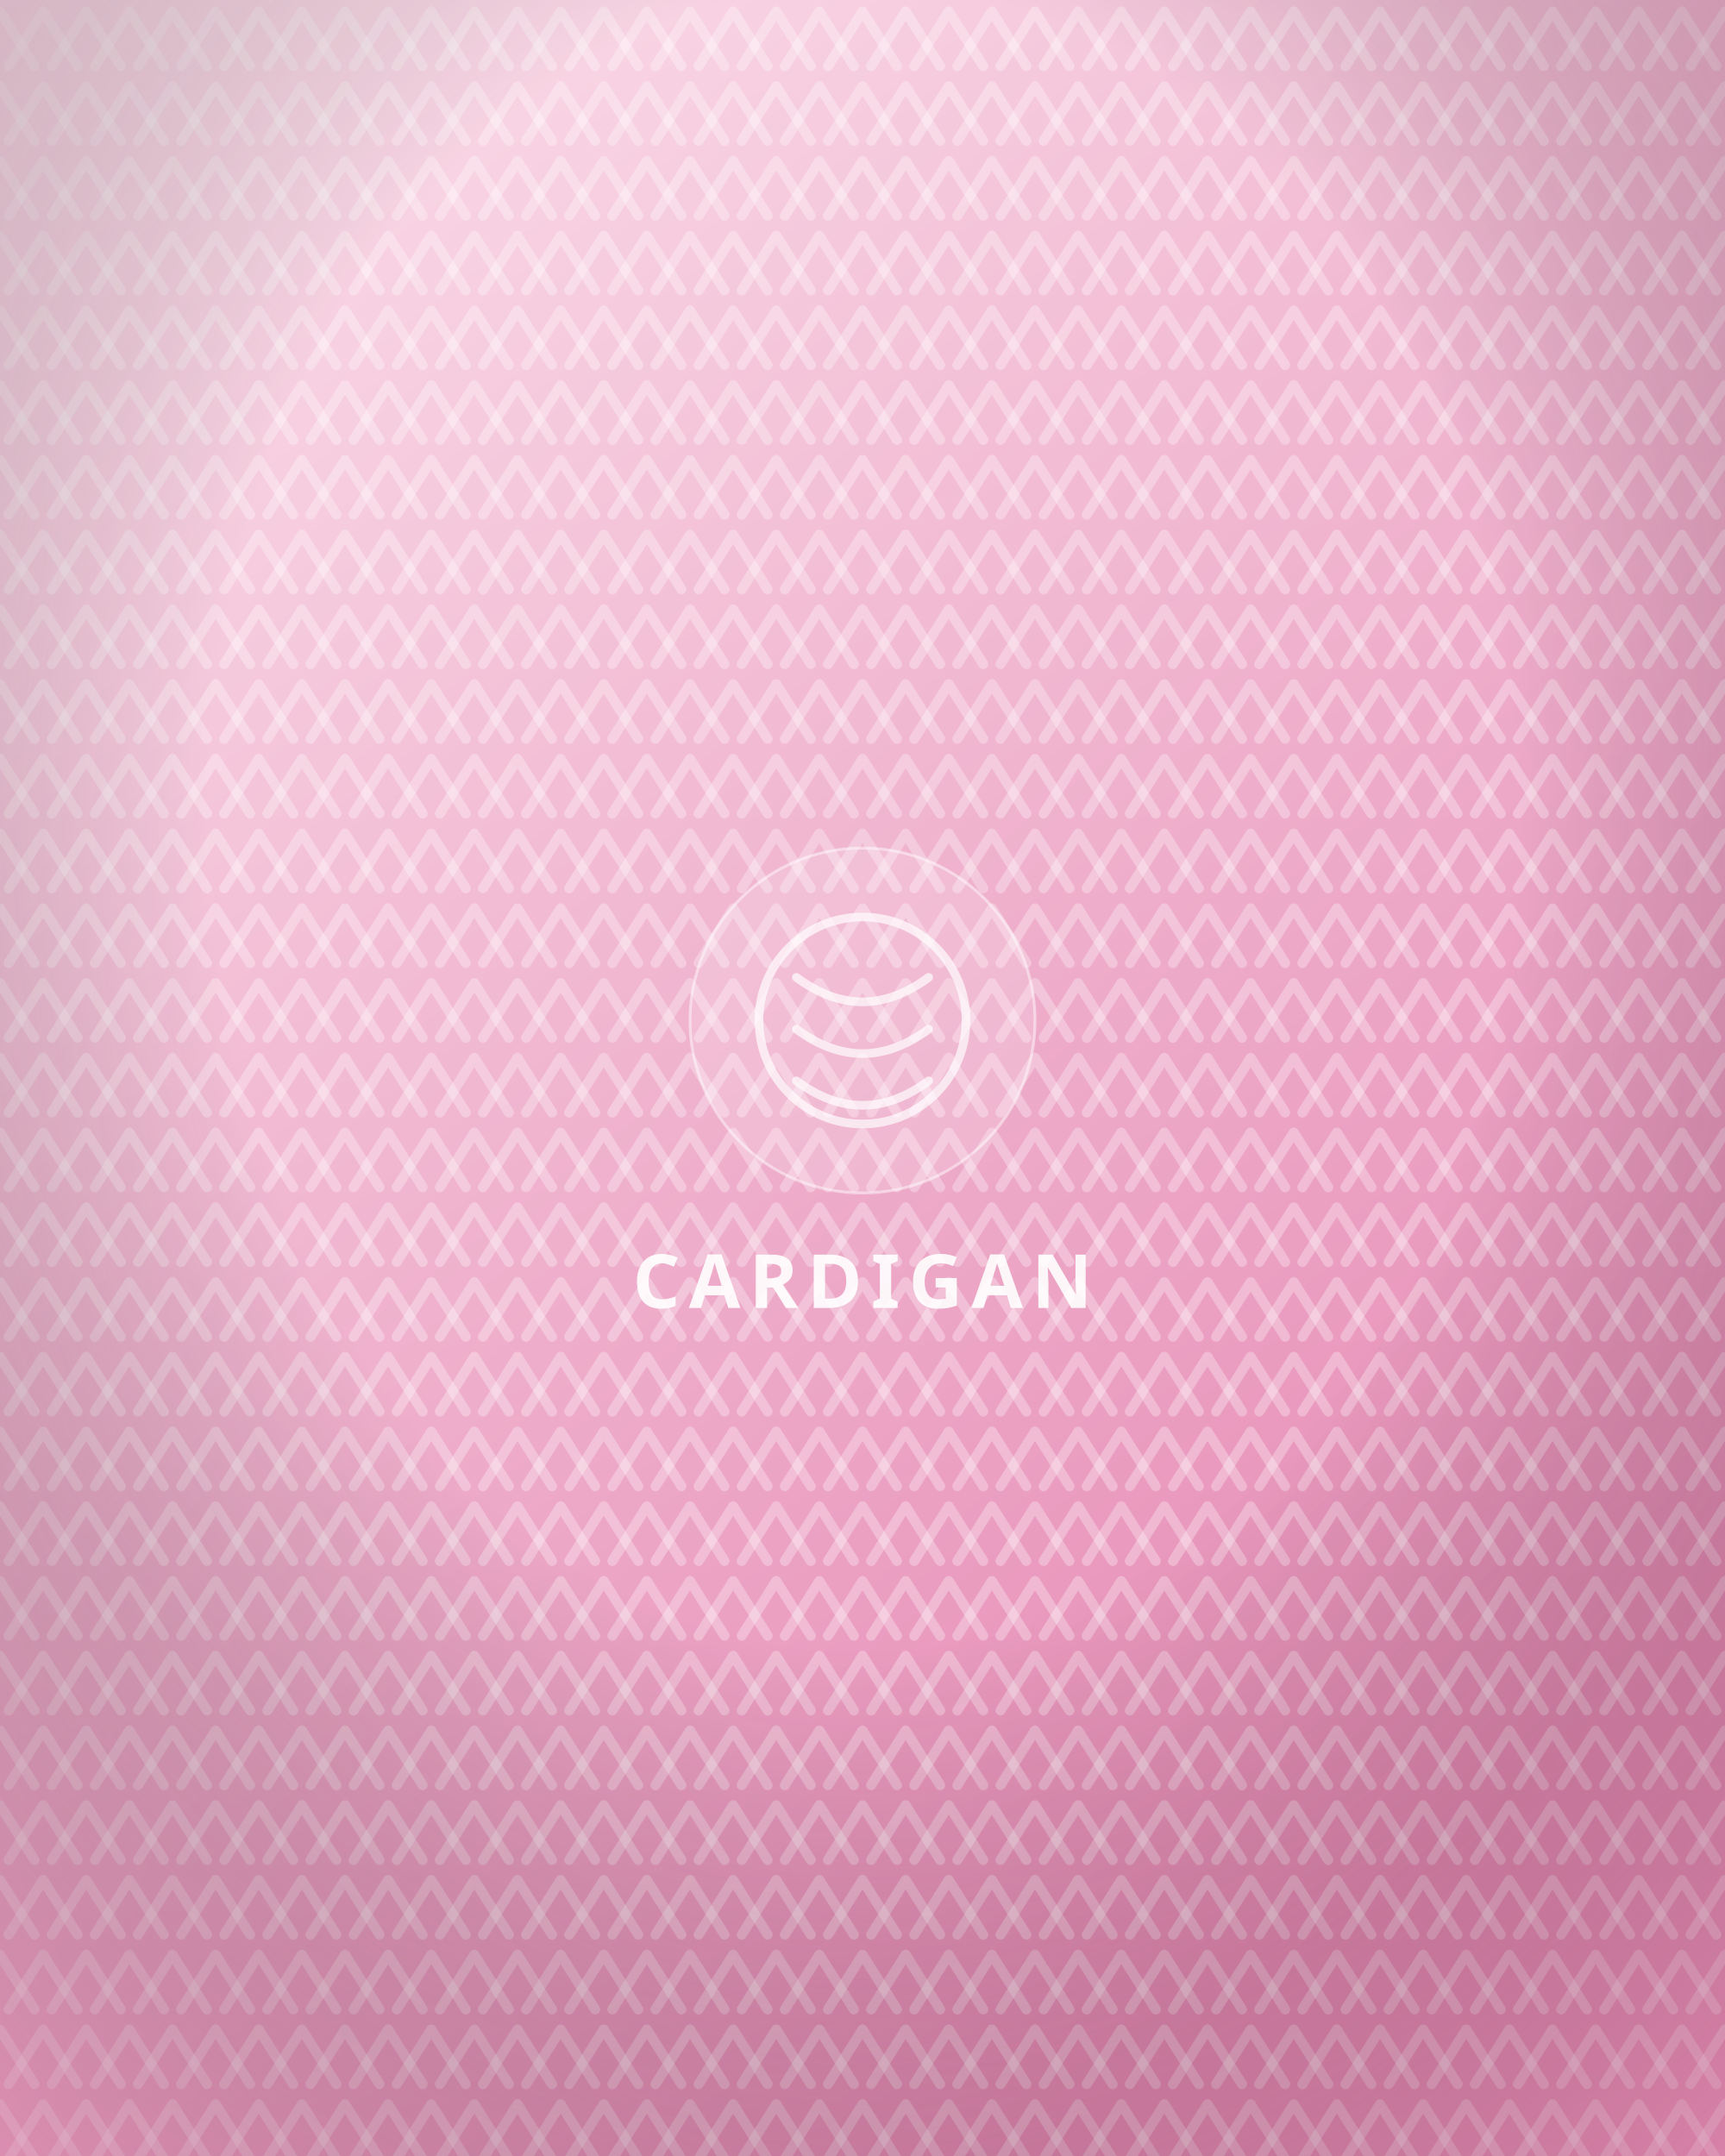
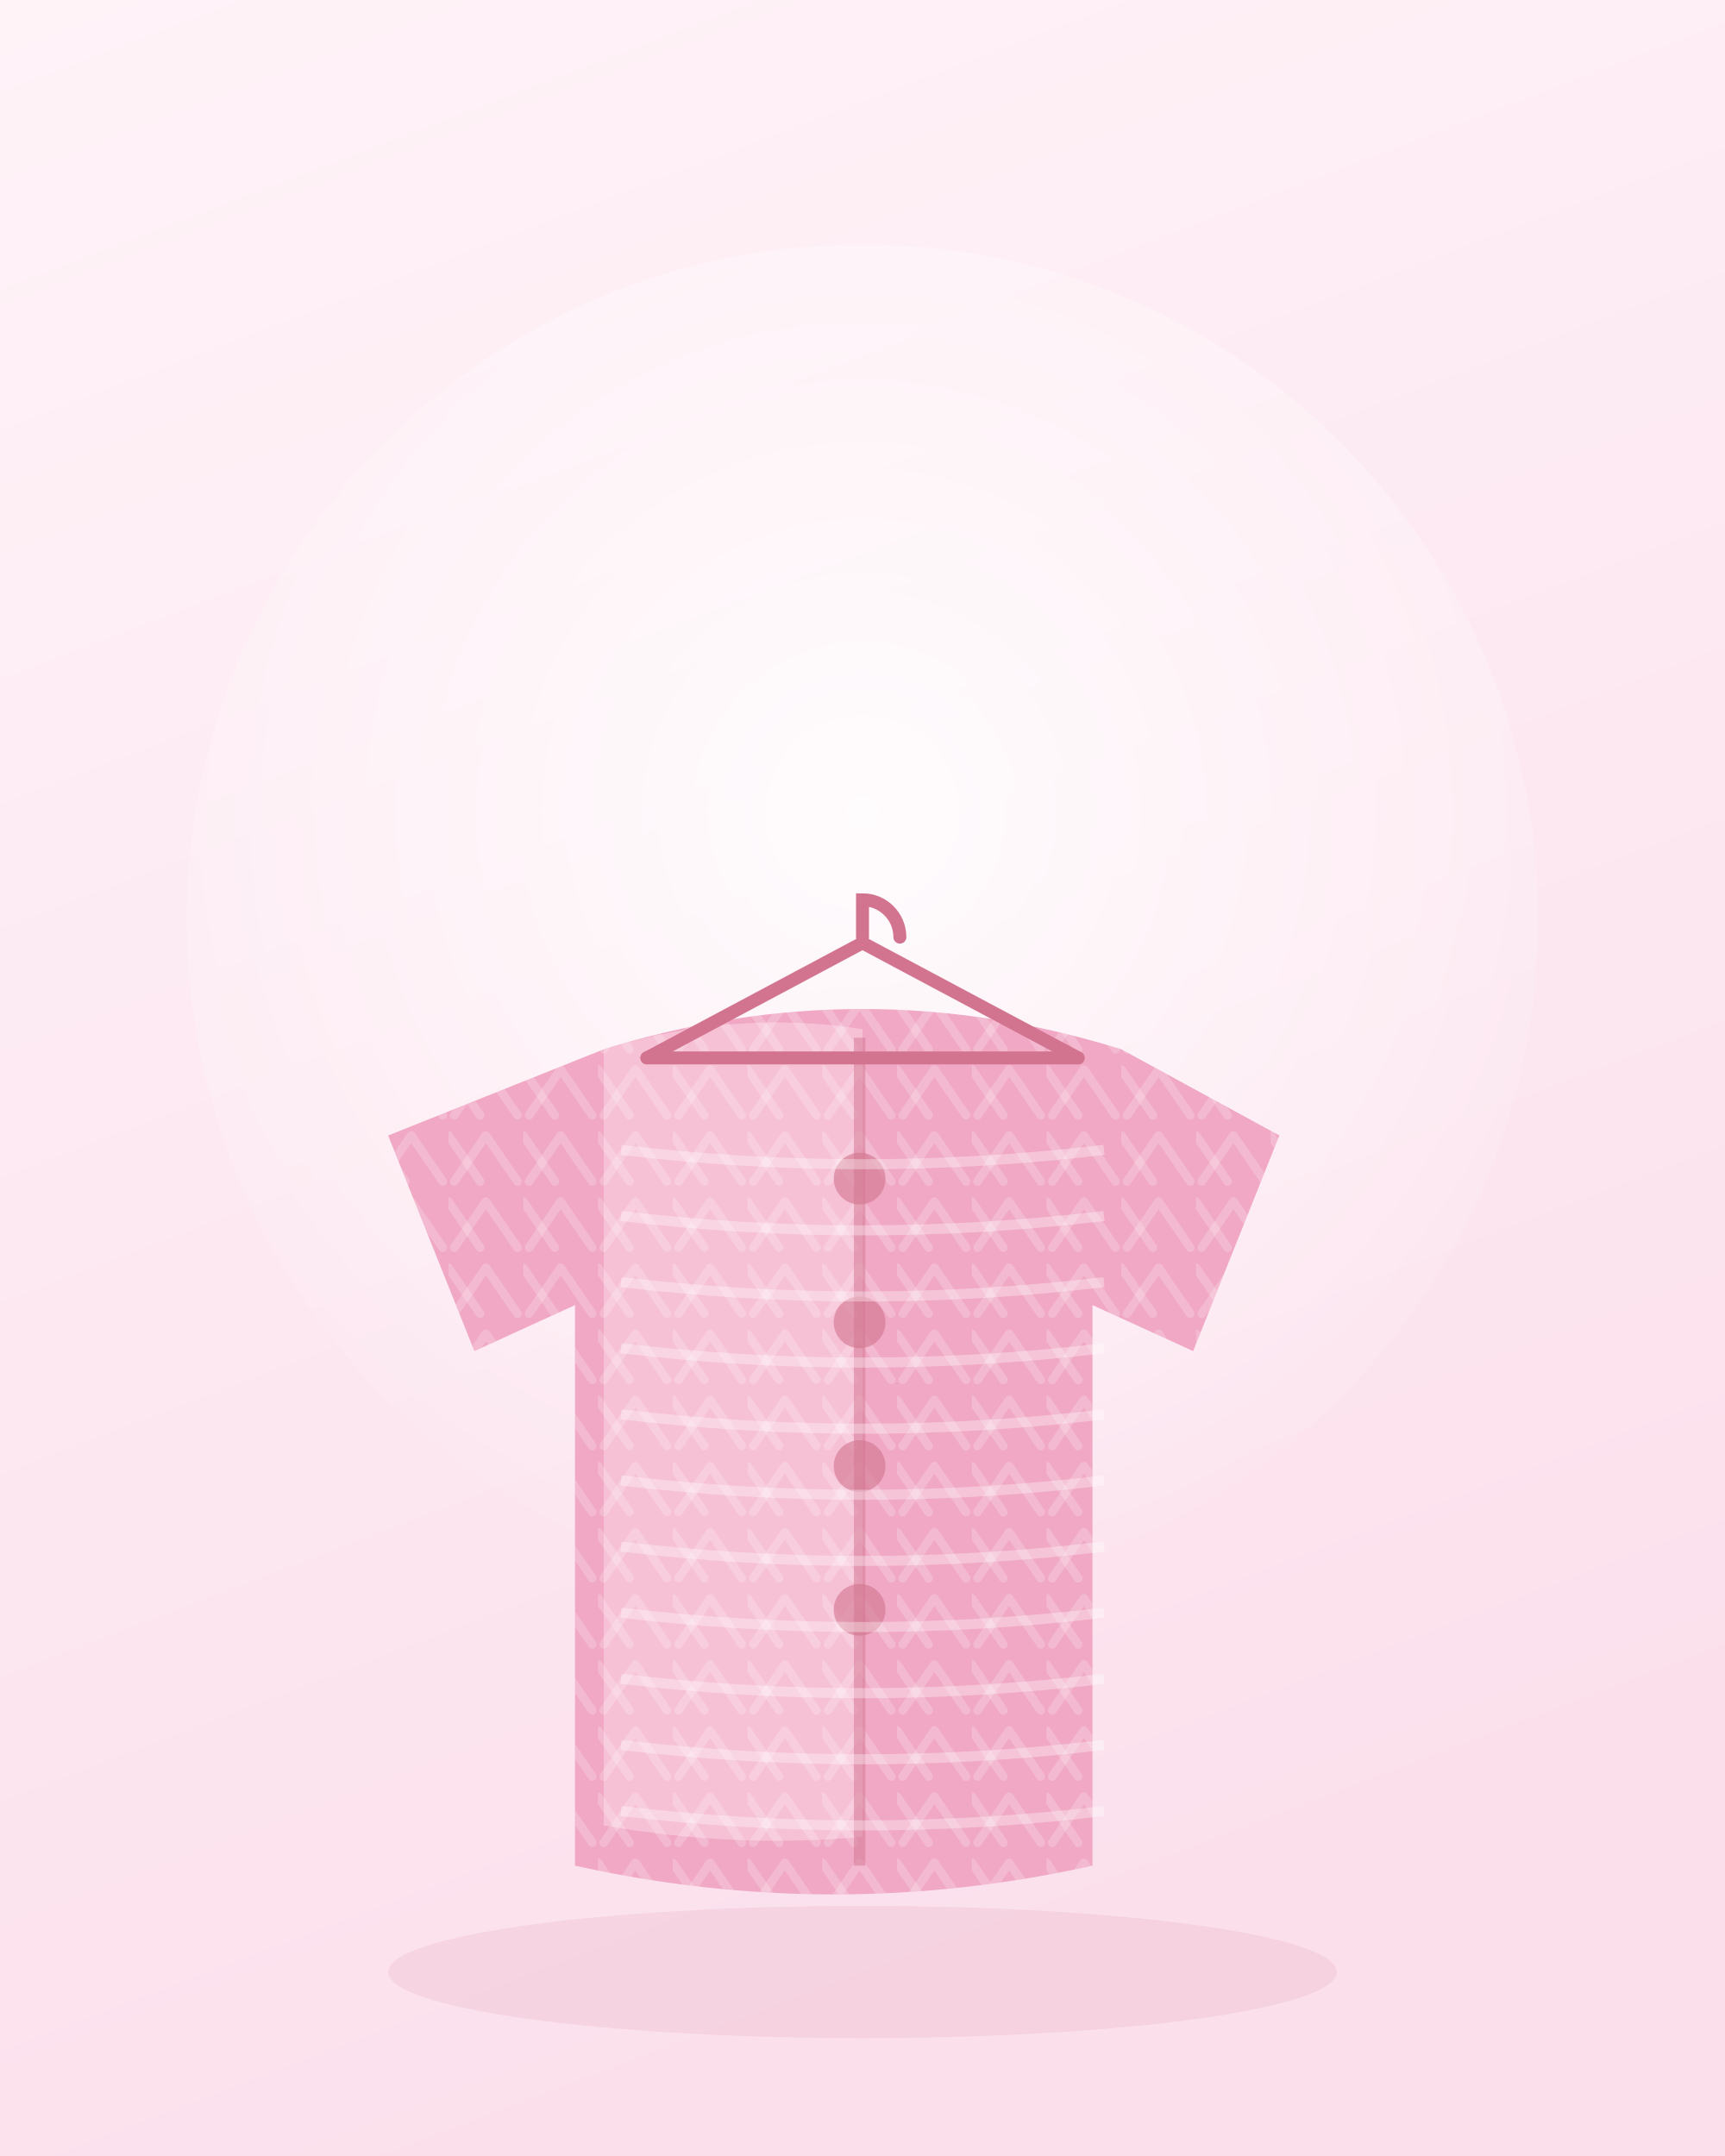
- <svg xmlns="http://www.w3.org/2000/svg" viewBox="0 0 1200 1500" width="1200" height="1500" role="img" aria-label="Cardigan crochet">
+ <svg xmlns="http://www.w3.org/2000/svg" viewBox="0 0 1200 1500" width="1200" height="1500" role="img">
  <defs>
-     <linearGradient id="g" x1="0" y1="0" x2="0.6" y2="1">
-       <stop offset="0" stop-color="#fce3ed" />
-       <stop offset="1" stop-color="#e589b3" />
+     <linearGradient id="bg" x1="0" y1="0" x2="0.3" y2="1">
+       <stop offset="0" stop-color="#fff3f8" />
+       <stop offset="1" stop-color="#fbe0ec" />
    </linearGradient>
-     <pattern id="stitch" width="60" height="52" patternUnits="userSpaceOnUse">
-       <path d="M6 46 L30 8 L54 46" fill="none" stroke="#ffffff" stroke-opacity="0.30" stroke-width="7" stroke-linecap="round" stroke-linejoin="round" />
-       <path d="M-24 46 L0 8 L24 46" fill="none" stroke="#ffffff" stroke-opacity="0.30" stroke-width="7" stroke-linecap="round" stroke-linejoin="round" />
-       <path d="M36 46 L60 8 L84 46" fill="none" stroke="#ffffff" stroke-opacity="0.30" stroke-width="7" stroke-linecap="round" stroke-linejoin="round" />
+     <pattern id="stitch" width="52" height="46" patternUnits="userSpaceOnUse">
+       <path d="M4 40 L26 8 L48 40" fill="none" stroke="#fff" stroke-opacity="0.20" stroke-width="6" stroke-linecap="round" stroke-linejoin="round" />
+       <path d="M-22 40 L0 8 L22 40" fill="none" stroke="#fff" stroke-opacity="0.20" stroke-width="6" stroke-linecap="round" stroke-linejoin="round" />
    </pattern>
-     <radialGradient id="vig" cx="0.5" cy="0.38" r="0.85">
-       <stop offset="0.45" stop-color="#000" stop-opacity="0" />
-       <stop offset="1" stop-color="#e589b3" stop-opacity="0.55" />
+     <radialGradient id="glow" cx="0.5" cy="0.42" r="0.62">
+       <stop offset="0" stop-color="#ffffff" stop-opacity="0.85" />
+       <stop offset="1" stop-color="#ffffff" stop-opacity="0" />
    </radialGradient>
+     <clipPath id="objclip">
+       <path d="M420 730 q180-56 360 0 l110 60 -60 150 -70-32 v390 q-180 40-360 0 V908 l-70 32 -60-150 Z" />
+       <path d="M420 730 q90-28 180-14 v562 q-90 8-180-8 Z" />
+     </clipPath>
  </defs>
-   <rect width="1200" height="1500" fill="url(#g)" />
-   <rect width="1200" height="1500" fill="url(#stitch)" />
-   <rect width="1200" height="1500" fill="url(#vig)" />
-   <g opacity="0.92" transform="translate(600 710)">
-     <circle r="120" fill="#ffffff" fill-opacity="0.16" />
-     <circle r="120" fill="none" stroke="#fff" stroke-opacity="0.5" stroke-width="2" />
-     <path d="M-72 0 a72 72 0 1 0 144 0 a72 72 0 1 0 -144 0 M-46 -30 q46 34 92 0 M-46 6 q46 34 92 0 M-46 42 q46 34 92 0" fill="none" stroke="#fff" stroke-opacity="0.75" stroke-width="6" stroke-linecap="round" />
+   <rect width="1200" height="1500" fill="url(#bg)" />
+   <circle cx="600" cy="640" r="470" fill="url(#glow)" />
+   <ellipse cx="600" cy="1372" rx="330" ry="46" fill="#d2748f" opacity="0.13" />
+   <g>
+     <path d="M420 730 q180-56 360 0 l110 60 -60 150 -70-32 v390 q-180 40-360 0 V908 l-70 32 -60-150 Z" fill="#f0a8c4" />
+     <path d="M420 730 q90-28 180-14 v562 q-90 8-180-8 Z" fill="#fbd8e6" opacity=".5" />
  </g>
-   <text x="600" y="910" text-anchor="middle" font-family="Quicksand, sans-serif" font-size="52" font-weight="700" fill="#fff" fill-opacity="0.9" letter-spacing="6">CARDIGAN</text>
+   <g clip-path="url(#objclip)">
+     <rect width="1200" height="1500" fill="url(#stitch)" />
+   </g>
+   <path d="M598 722 v576" stroke="#d2748f" stroke-width="8" fill="none" opacity=".5" />
+   <circle cx="598" cy="820" r="18" fill="#d2748f" opacity=".6" />
+   <circle cx="598" cy="920" r="18" fill="#d2748f" opacity=".6" />
+   <circle cx="598" cy="1020" r="18" fill="#d2748f" opacity=".6" />
+   <circle cx="598" cy="1120" r="18" fill="#d2748f" opacity=".6" />
+   <g fill="none" stroke="#fff" stroke-opacity=".33" stroke-width="7">
+     <path d="M432 800 q168 20 336 0" />
+     <path d="M432 846 q168 20 336 0" />
+     <path d="M432 892 q168 20 336 0" />
+     <path d="M432 938 q168 20 336 0" />
+     <path d="M432 984 q168 20 336 0" />
+     <path d="M432 1030 q168 20 336 0" />
+     <path d="M432 1076 q168 20 336 0" />
+     <path d="M432 1122 q168 20 336 0" />
+     <path d="M432 1168 q168 20 336 0" />
+     <path d="M432 1214 q168 20 336 0" />
+     <path d="M432 1260 q168 20 336 0" />
+   </g>
+   <g stroke="#d2748f" stroke-width="9" fill="none" stroke-linecap="round">
+     <path d="M600 652 v-26 a26 26 0 0 1 26 26" />
+     <path d="M450 736 L600 656 L750 736" stroke-linejoin="round" />
+     <path d="M450 736 h300" />
+   </g>
</svg>
